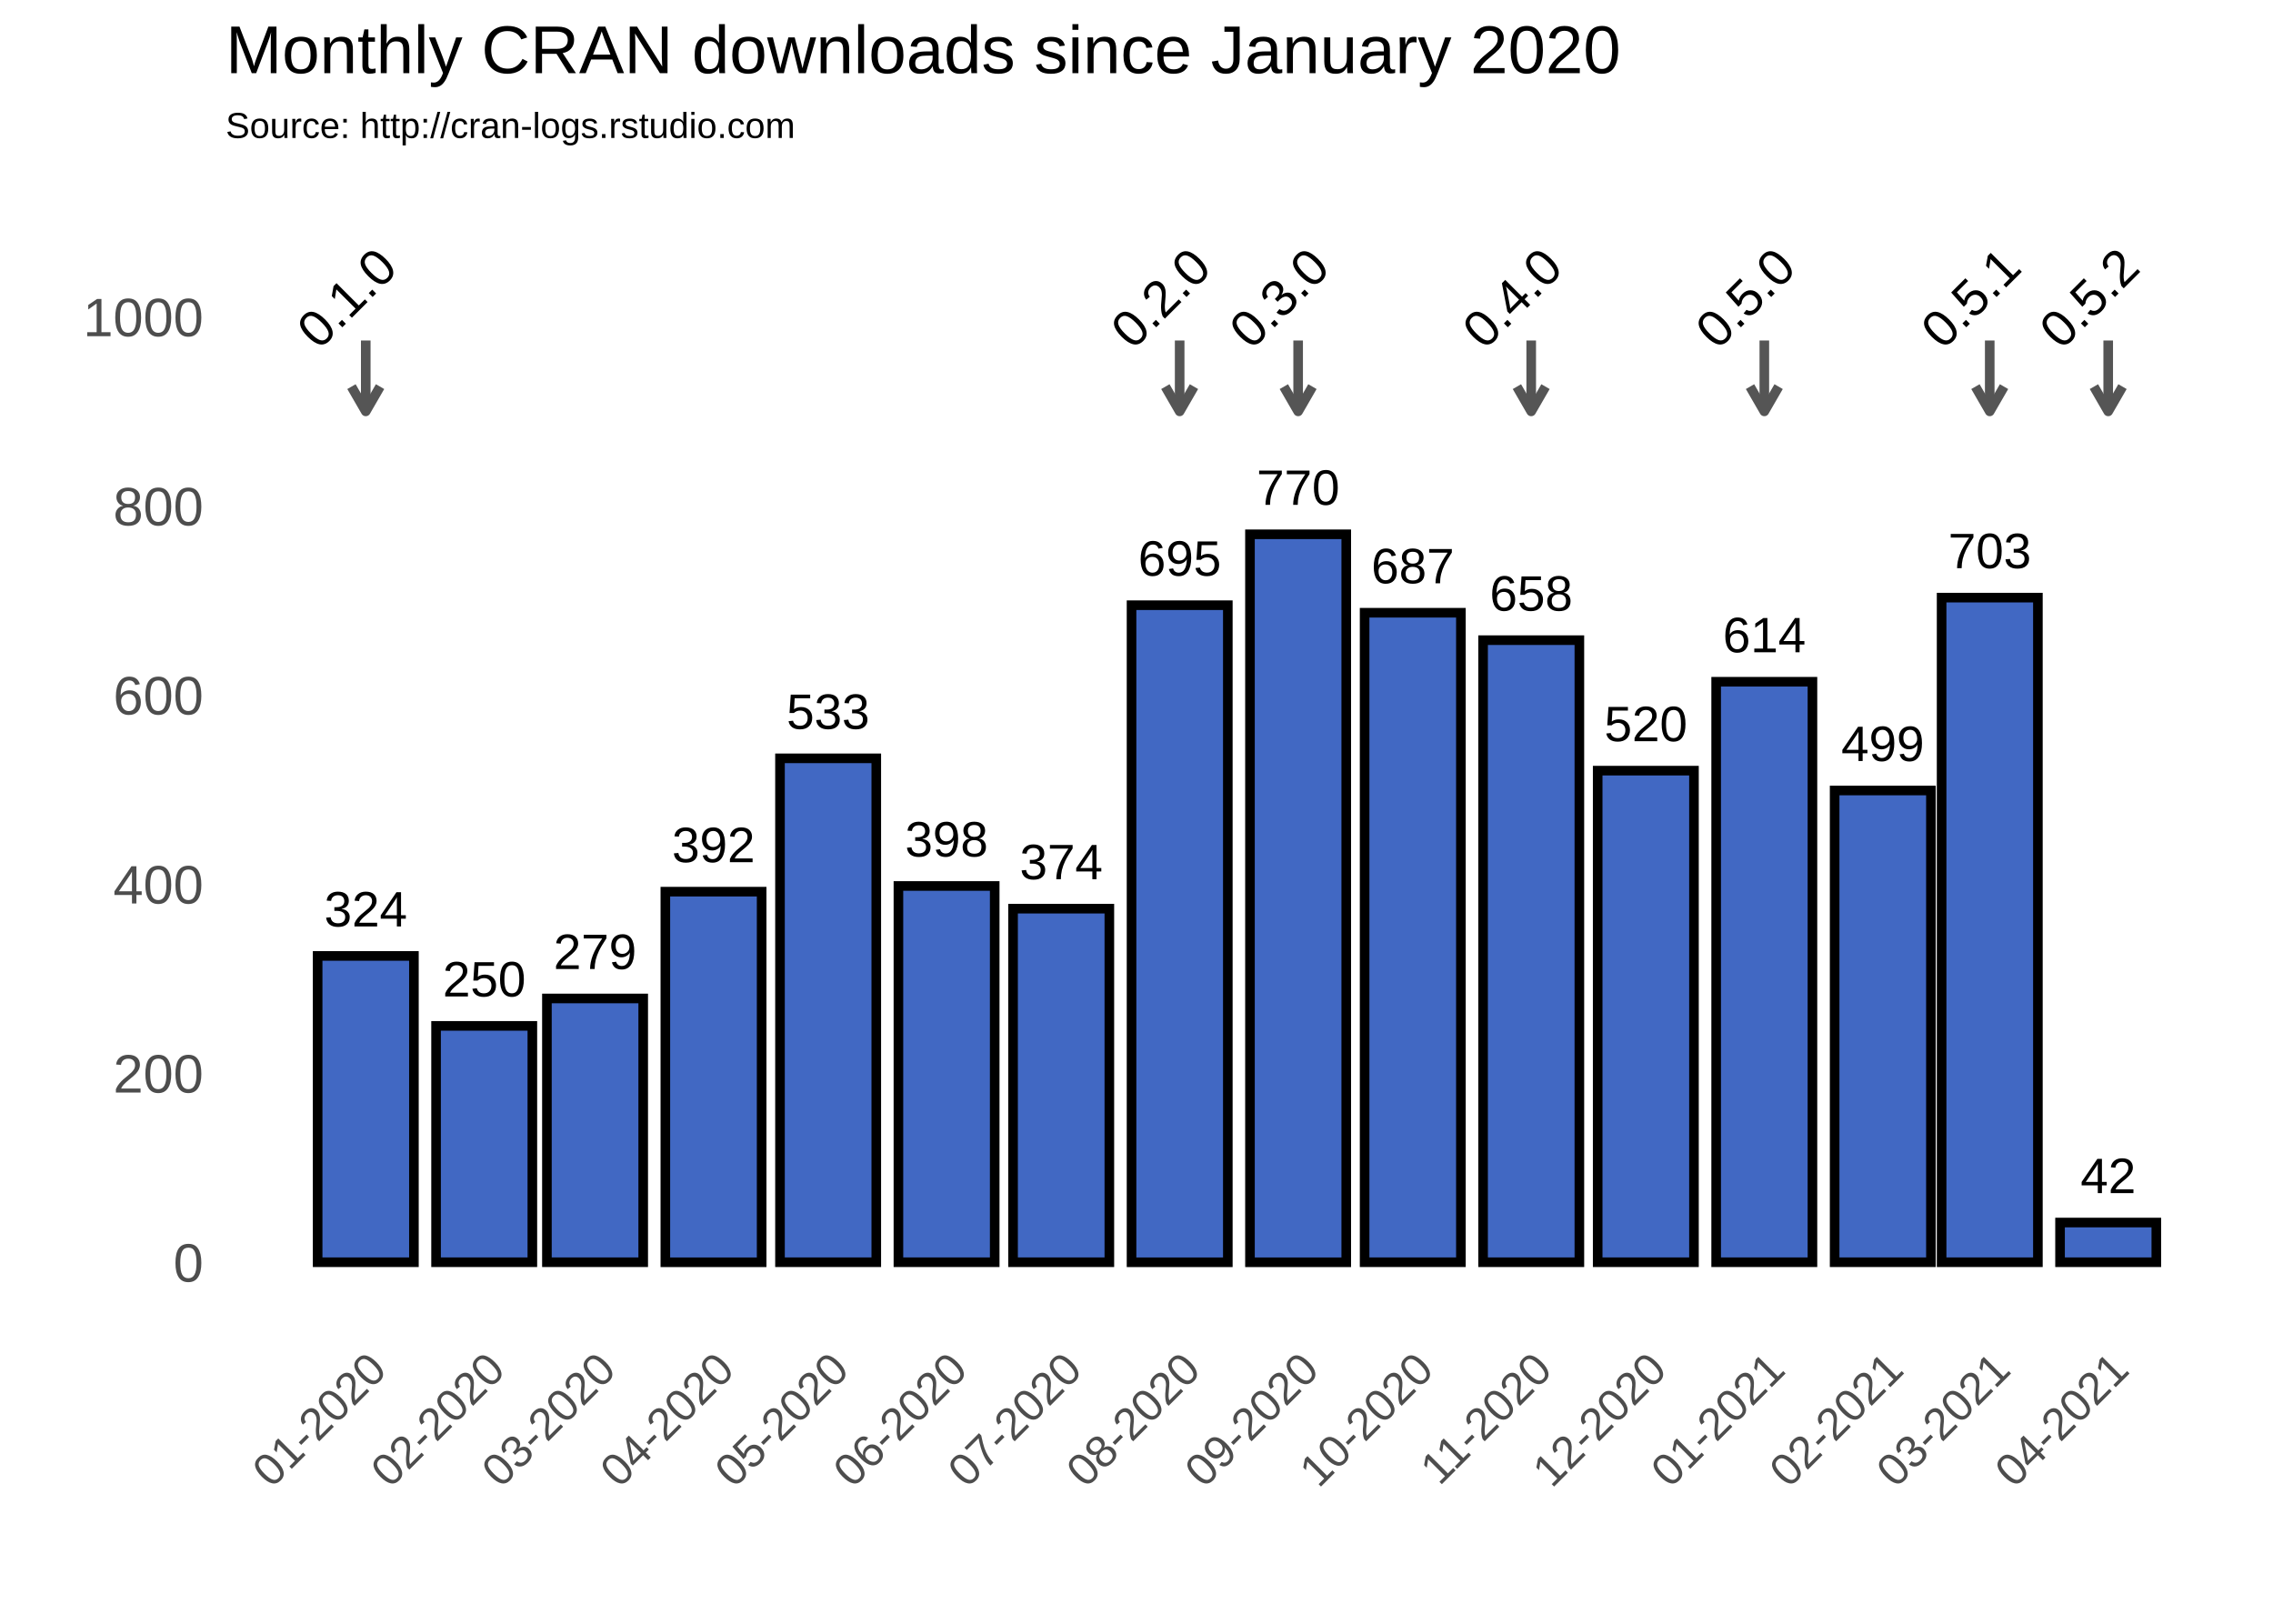
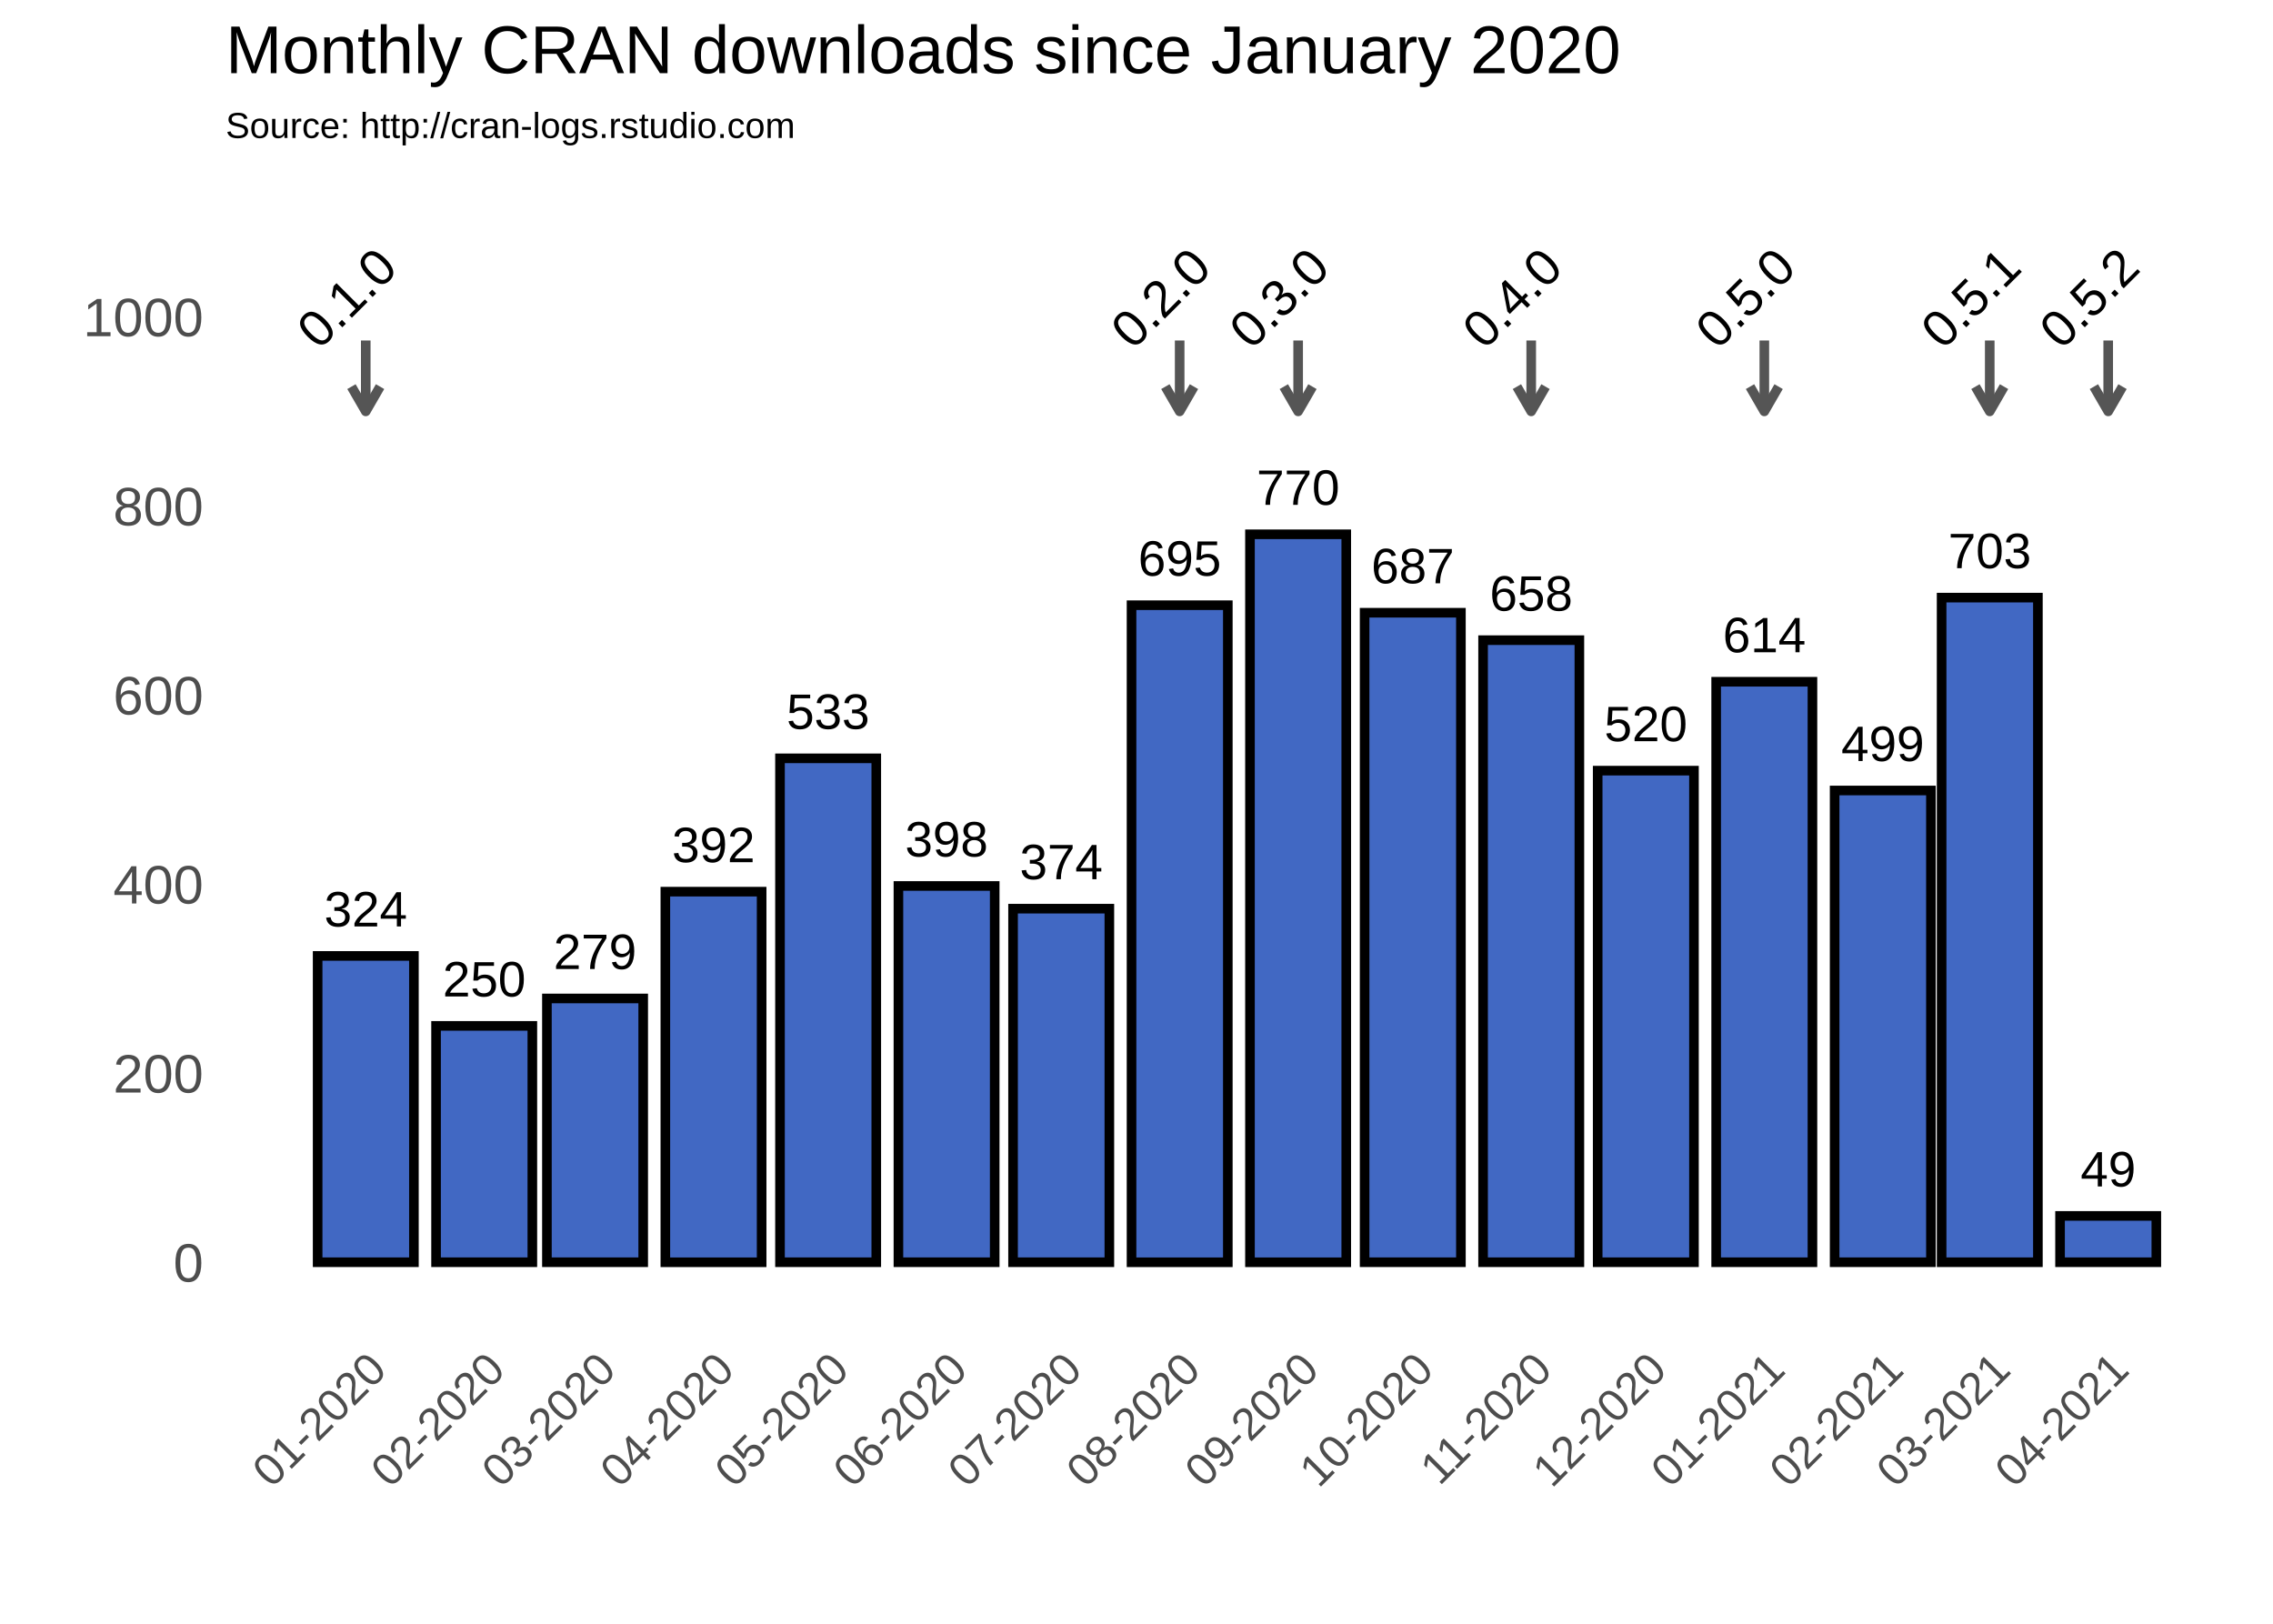
<svg xmlns="http://www.w3.org/2000/svg" class="svglite" width="504.00pt" height="360.00pt" viewBox="0 0 504.00 360.00">
  <defs>
    <style type="text/css">
    .svglite line, .svglite polyline, .svglite polygon, .svglite path, .svglite rect, .svglite circle {
      fill: none;
      stroke: #000000;
      stroke-linecap: round;
      stroke-linejoin: round;
      stroke-miterlimit: 10.00;
    }
  </style>
  </defs>
  <rect width="100%" height="100%" style="stroke: none; fill: #FFFFFF;" />
  <defs>
    <clipPath id="cpMC4wMHw1MDQuMDB8MC4wMHwzNjAuMDA=">
      <rect x="0.00" y="0.00" width="504.00" height="360.00" />
    </clipPath>
  </defs>
  <g clip-path="url(#cpMC4wMHw1MDQuMDB8MC4wMHwzNjAuMDA=)">
    <rect x="0.00" y="0.00" width="504.00" height="360.00" style="stroke-width: 1.07; stroke: #FFFFFF; fill: #FFFFFF;" />
  </g>
  <defs>
    <clipPath id="cpNTAuMDR8NDk4LjUyfDM3Ljc2fDI5MS4zOA==">
      <rect x="50.04" y="37.76" width="448.48" height="253.62" />
    </clipPath>
  </defs>
  <g clip-path="url(#cpNTAuMDR8NDk4LjUyfDM3Ljc2fDI5MS4zOA==)">
    <polyline points="50.04,258.89 498.52,258.89 " style="stroke-width: 0.53; stroke: #FFFFFF; stroke-linecap: butt;" />
    <polyline points="50.04,216.97 498.52,216.97 " style="stroke-width: 0.53; stroke: #FFFFFF; stroke-linecap: butt;" />
    <polyline points="50.04,175.05 498.52,175.05 " style="stroke-width: 0.53; stroke: #FFFFFF; stroke-linecap: butt;" />
    <polyline points="50.04,133.13 498.52,133.13 " style="stroke-width: 0.53; stroke: #FFFFFF; stroke-linecap: butt;" />
    <polyline points="50.04,91.21 498.52,91.21 " style="stroke-width: 0.53; stroke: #FFFFFF; stroke-linecap: butt;" />
    <polyline points="50.04,49.29 498.52,49.29 " style="stroke-width: 0.53; stroke: #FFFFFF; stroke-linecap: butt;" />
    <polyline points="54.84,291.38 54.84,37.76 " style="stroke-width: 0.53; stroke: #FFFFFF; stroke-linecap: butt;" />
    <polyline points="67.97,291.38 67.97,37.76 " style="stroke-width: 0.53; stroke: #FFFFFF; stroke-linecap: butt;" />
    <polyline points="94.24,291.38 94.24,37.76 " style="stroke-width: 0.53; stroke: #FFFFFF; stroke-linecap: butt;" />
    <polyline points="119.66,291.38 119.66,37.76 " style="stroke-width: 0.53; stroke: #FFFFFF; stroke-linecap: butt;" />
    <polyline points="145.07,291.38 145.07,37.76 " style="stroke-width: 0.53; stroke: #FFFFFF; stroke-linecap: butt;" />
    <polyline points="170.92,291.38 170.92,37.76 " style="stroke-width: 0.53; stroke: #FFFFFF; stroke-linecap: butt;" />
    <polyline points="196.76,291.38 196.76,37.76 " style="stroke-width: 0.53; stroke: #FFFFFF; stroke-linecap: butt;" />
    <polyline points="222.60,291.38 222.60,37.76 " style="stroke-width: 0.53; stroke: #FFFFFF; stroke-linecap: butt;" />
    <polyline points="248.44,291.38 248.44,37.76 " style="stroke-width: 0.53; stroke: #FFFFFF; stroke-linecap: butt;" />
    <polyline points="274.71,291.38 274.71,37.76 " style="stroke-width: 0.53; stroke: #FFFFFF; stroke-linecap: butt;" />
    <polyline points="300.55,291.38 300.55,37.76 " style="stroke-width: 0.53; stroke: #FFFFFF; stroke-linecap: butt;" />
    <polyline points="326.39,291.38 326.39,37.76 " style="stroke-width: 0.53; stroke: #FFFFFF; stroke-linecap: butt;" />
    <polyline points="352.23,291.38 352.23,37.76 " style="stroke-width: 0.53; stroke: #FFFFFF; stroke-linecap: butt;" />
    <polyline points="378.07,291.38 378.07,37.76 " style="stroke-width: 0.53; stroke: #FFFFFF; stroke-linecap: butt;" />
    <polyline points="404.34,291.38 404.34,37.76 " style="stroke-width: 0.53; stroke: #FFFFFF; stroke-linecap: butt;" />
    <polyline points="429.33,291.38 429.33,37.76 " style="stroke-width: 0.53; stroke: #FFFFFF; stroke-linecap: butt;" />
    <polyline points="454.33,291.38 454.33,37.76 " style="stroke-width: 0.53; stroke: #FFFFFF; stroke-linecap: butt;" />
    <polyline points="480.59,291.38 480.59,37.76 " style="stroke-width: 0.53; stroke: #FFFFFF; stroke-linecap: butt;" />
    <polyline points="493.72,291.38 493.72,37.76 " style="stroke-width: 0.53; stroke: #FFFFFF; stroke-linecap: butt;" />
    <polyline points="50.04,279.85 498.52,279.85 " style="stroke-width: 1.07; stroke: #FFFFFF; stroke-linecap: butt;" />
    <polyline points="50.04,237.93 498.52,237.93 " style="stroke-width: 1.07; stroke: #FFFFFF; stroke-linecap: butt;" />
    <polyline points="50.04,196.01 498.52,196.01 " style="stroke-width: 1.07; stroke: #FFFFFF; stroke-linecap: butt;" />
    <polyline points="50.04,154.09 498.52,154.09 " style="stroke-width: 1.07; stroke: #FFFFFF; stroke-linecap: butt;" />
    <polyline points="50.04,112.17 498.52,112.17 " style="stroke-width: 1.07; stroke: #FFFFFF; stroke-linecap: butt;" />
    <polyline points="50.04,70.25 498.52,70.25 " style="stroke-width: 1.07; stroke: #FFFFFF; stroke-linecap: butt;" />
    <polyline points="81.10,291.38 81.10,37.76 " style="stroke-width: 1.07; stroke: #FFFFFF; stroke-linecap: butt;" />
    <polyline points="107.37,291.38 107.37,37.76 " style="stroke-width: 1.07; stroke: #FFFFFF; stroke-linecap: butt;" />
    <polyline points="131.94,291.38 131.94,37.76 " style="stroke-width: 1.07; stroke: #FFFFFF; stroke-linecap: butt;" />
    <polyline points="158.21,291.38 158.21,37.76 " style="stroke-width: 1.07; stroke: #FFFFFF; stroke-linecap: butt;" />
    <polyline points="183.62,291.38 183.62,37.76 " style="stroke-width: 1.07; stroke: #FFFFFF; stroke-linecap: butt;" />
    <polyline points="209.89,291.38 209.89,37.76 " style="stroke-width: 1.07; stroke: #FFFFFF; stroke-linecap: butt;" />
    <polyline points="235.31,291.38 235.31,37.76 " style="stroke-width: 1.07; stroke: #FFFFFF; stroke-linecap: butt;" />
    <polyline points="261.57,291.38 261.57,37.76 " style="stroke-width: 1.07; stroke: #FFFFFF; stroke-linecap: butt;" />
    <polyline points="287.84,291.38 287.84,37.76 " style="stroke-width: 1.07; stroke: #FFFFFF; stroke-linecap: butt;" />
    <polyline points="313.26,291.38 313.26,37.76 " style="stroke-width: 1.07; stroke: #FFFFFF; stroke-linecap: butt;" />
    <polyline points="339.52,291.38 339.52,37.76 " style="stroke-width: 1.07; stroke: #FFFFFF; stroke-linecap: butt;" />
    <polyline points="364.94,291.38 364.94,37.76 " style="stroke-width: 1.07; stroke: #FFFFFF; stroke-linecap: butt;" />
    <polyline points="391.21,291.38 391.21,37.76 " style="stroke-width: 1.07; stroke: #FFFFFF; stroke-linecap: butt;" />
    <polyline points="417.47,291.38 417.47,37.76 " style="stroke-width: 1.07; stroke: #FFFFFF; stroke-linecap: butt;" />
    <polyline points="441.19,291.38 441.19,37.76 " style="stroke-width: 1.07; stroke: #FFFFFF; stroke-linecap: butt;" />
    <polyline points="467.46,291.38 467.46,37.76 " style="stroke-width: 1.07; stroke: #FFFFFF; stroke-linecap: butt;" />
    <rect x="70.43" y="211.94" width="21.35" height="67.91" style="stroke-width: 2.13; stroke-linecap: square; stroke-linejoin: miter; fill: #4168C3;" />
    <rect x="96.69" y="227.45" width="21.35" height="52.40" style="stroke-width: 2.13; stroke-linecap: square; stroke-linejoin: miter; fill: #4168C3;" />
    <rect x="121.27" y="221.37" width="21.35" height="58.48" style="stroke-width: 2.13; stroke-linecap: square; stroke-linejoin: miter; fill: #4168C3;" />
    <rect x="147.53" y="197.69" width="21.35" height="82.17" style="stroke-width: 2.13; stroke-linecap: square; stroke-linejoin: miter; fill: #4168C3;" />
    <rect x="172.95" y="168.13" width="21.35" height="111.72" style="stroke-width: 2.13; stroke-linecap: square; stroke-linejoin: miter; fill: #4168C3;" />
    <rect x="199.21" y="196.43" width="21.35" height="83.42" style="stroke-width: 2.13; stroke-linecap: square; stroke-linejoin: miter; fill: #4168C3;" />
    <rect x="224.63" y="201.46" width="21.35" height="78.39" style="stroke-width: 2.13; stroke-linecap: square; stroke-linejoin: miter; fill: #4168C3;" />
    <rect x="250.90" y="134.18" width="21.35" height="145.68" style="stroke-width: 2.13; stroke-linecap: square; stroke-linejoin: miter; fill: #4168C3;" />
    <rect x="277.16" y="118.46" width="21.35" height="161.40" style="stroke-width: 2.13; stroke-linecap: square; stroke-linejoin: miter; fill: #4168C3;" />
    <rect x="302.58" y="135.85" width="21.35" height="144.00" style="stroke-width: 2.13; stroke-linecap: square; stroke-linejoin: miter; fill: #4168C3;" />
    <rect x="328.85" y="141.93" width="21.35" height="137.92" style="stroke-width: 2.13; stroke-linecap: square; stroke-linejoin: miter; fill: #4168C3;" />
    <rect x="354.26" y="170.86" width="21.35" height="108.99" style="stroke-width: 2.13; stroke-linecap: square; stroke-linejoin: miter; fill: #4168C3;" />
    <rect x="380.53" y="151.15" width="21.35" height="128.70" style="stroke-width: 2.13; stroke-linecap: square; stroke-linejoin: miter; fill: #4168C3;" />
    <rect x="406.80" y="175.26" width="21.35" height="104.59" style="stroke-width: 2.13; stroke-linecap: square; stroke-linejoin: miter; fill: #4168C3;" />
    <rect x="430.52" y="132.50" width="21.35" height="147.35" style="stroke-width: 2.13; stroke-linecap: square; stroke-linejoin: miter; fill: #4168C3;" />
-     <rect x="456.78" y="271.05" width="21.35" height="8.80" style="stroke-width: 2.13; stroke-linecap: square; stroke-linejoin: miter; fill: #4168C3;" />
+     <rect x="456.78" y="269.58" width="21.35" height="10.27" style="stroke-width: 2.13; stroke-linecap: square; stroke-linejoin: miter; fill: #4168C3;" />
    <text x="81.10" y="205.41" text-anchor="middle" style="font-size: 11.04px; font-family: Arial;" textLength="18.40px" lengthAdjust="spacingAndGlyphs">324</text>
    <text x="107.37" y="220.92" text-anchor="middle" style="font-size: 11.04px; font-family: Arial;" textLength="18.40px" lengthAdjust="spacingAndGlyphs">250</text>
    <text x="131.94" y="214.84" text-anchor="middle" style="font-size: 11.04px; font-family: Arial;" textLength="18.40px" lengthAdjust="spacingAndGlyphs">279</text>
    <text x="158.21" y="191.16" text-anchor="middle" style="font-size: 11.04px; font-family: Arial;" textLength="18.40px" lengthAdjust="spacingAndGlyphs">392</text>
    <text x="183.62" y="161.60" text-anchor="middle" style="font-size: 11.04px; font-family: Arial;" textLength="18.40px" lengthAdjust="spacingAndGlyphs">533</text>
    <text x="209.89" y="189.90" text-anchor="middle" style="font-size: 11.04px; font-family: Arial;" textLength="18.40px" lengthAdjust="spacingAndGlyphs">398</text>
    <text x="235.31" y="194.93" text-anchor="middle" style="font-size: 11.04px; font-family: Arial;" textLength="18.40px" lengthAdjust="spacingAndGlyphs">374</text>
    <text x="261.57" y="127.64" text-anchor="middle" style="font-size: 11.04px; font-family: Arial;" textLength="18.40px" lengthAdjust="spacingAndGlyphs">695</text>
    <text x="287.84" y="111.92" text-anchor="middle" style="font-size: 11.04px; font-family: Arial;" textLength="18.40px" lengthAdjust="spacingAndGlyphs">770</text>
    <text x="313.26" y="129.32" text-anchor="middle" style="font-size: 11.04px; font-family: Arial;" textLength="18.40px" lengthAdjust="spacingAndGlyphs">687</text>
    <text x="339.52" y="135.40" text-anchor="middle" style="font-size: 11.04px; font-family: Arial;" textLength="18.40px" lengthAdjust="spacingAndGlyphs">658</text>
    <text x="364.94" y="164.33" text-anchor="middle" style="font-size: 11.04px; font-family: Arial;" textLength="18.40px" lengthAdjust="spacingAndGlyphs">520</text>
    <text x="391.21" y="144.62" text-anchor="middle" style="font-size: 11.04px; font-family: Arial;" textLength="18.40px" lengthAdjust="spacingAndGlyphs">614</text>
    <text x="417.47" y="168.73" text-anchor="middle" style="font-size: 11.04px; font-family: Arial;" textLength="18.40px" lengthAdjust="spacingAndGlyphs">499</text>
    <text x="441.19" y="125.97" text-anchor="middle" style="font-size: 11.04px; font-family: Arial;" textLength="18.40px" lengthAdjust="spacingAndGlyphs">703</text>
-     <text x="467.46" y="264.52" text-anchor="middle" style="font-size: 11.04px; font-family: Arial;" textLength="12.27px" lengthAdjust="spacingAndGlyphs">42</text>
+     <text x="467.46" y="263.05" text-anchor="middle" style="font-size: 11.04px; font-family: Arial;" textLength="12.27px" lengthAdjust="spacingAndGlyphs">49</text>
    <line x1="81.10" y1="75.49" x2="81.10" y2="91.21" style="stroke-width: 2.13; stroke: #555555; stroke-linecap: butt;" />
    <polyline points="77.93,85.72 81.10,91.21 84.27,85.72 " style="stroke-width: 2.13; stroke: #555555; stroke-linecap: butt;" />
    <line x1="261.57" y1="75.49" x2="261.57" y2="91.21" style="stroke-width: 2.13; stroke: #555555; stroke-linecap: butt;" />
    <polyline points="258.40,85.72 261.57,91.21 264.74,85.72 " style="stroke-width: 2.13; stroke: #555555; stroke-linecap: butt;" />
    <line x1="287.84" y1="75.49" x2="287.84" y2="91.21" style="stroke-width: 2.13; stroke: #555555; stroke-linecap: butt;" />
    <polyline points="284.67,85.72 287.84,91.21 291.01,85.72 " style="stroke-width: 2.13; stroke: #555555; stroke-linecap: butt;" />
    <line x1="339.52" y1="75.49" x2="339.52" y2="91.21" style="stroke-width: 2.13; stroke: #555555; stroke-linecap: butt;" />
    <polyline points="336.35,85.72 339.52,91.21 342.69,85.72 " style="stroke-width: 2.13; stroke: #555555; stroke-linecap: butt;" />
    <line x1="391.21" y1="75.49" x2="391.21" y2="91.21" style="stroke-width: 2.13; stroke: #555555; stroke-linecap: butt;" />
    <polyline points="388.04,85.72 391.21,91.21 394.38,85.72 " style="stroke-width: 2.13; stroke: #555555; stroke-linecap: butt;" />
    <line x1="441.19" y1="75.49" x2="441.19" y2="91.21" style="stroke-width: 2.13; stroke: #555555; stroke-linecap: butt;" />
    <polyline points="438.02,85.72 441.19,91.21 444.36,85.72 " style="stroke-width: 2.13; stroke: #555555; stroke-linecap: butt;" />
    <line x1="467.46" y1="75.49" x2="467.46" y2="91.21" style="stroke-width: 2.13; stroke: #555555; stroke-linecap: butt;" />
    <polyline points="464.29,85.72 467.46,91.21 470.63,85.72 " style="stroke-width: 2.13; stroke: #555555; stroke-linecap: butt;" />
    <text transform="translate(79.66,68.81) rotate(-45)" text-anchor="middle" style="font-size: 11.38px; font-family: Arial;" textLength="25.31px" lengthAdjust="spacingAndGlyphs">0.1.0</text>
    <text transform="translate(260.13,68.81) rotate(-45)" text-anchor="middle" style="font-size: 11.38px; font-family: Arial;" textLength="25.31px" lengthAdjust="spacingAndGlyphs">0.2.0</text>
    <text transform="translate(286.40,68.81) rotate(-45)" text-anchor="middle" style="font-size: 11.38px; font-family: Arial;" textLength="25.31px" lengthAdjust="spacingAndGlyphs">0.3.0</text>
    <text transform="translate(338.08,68.81) rotate(-45)" text-anchor="middle" style="font-size: 11.38px; font-family: Arial;" textLength="25.31px" lengthAdjust="spacingAndGlyphs">0.4.0</text>
    <text transform="translate(389.77,68.81) rotate(-45)" text-anchor="middle" style="font-size: 11.38px; font-family: Arial;" textLength="25.31px" lengthAdjust="spacingAndGlyphs">0.5.0</text>
    <text transform="translate(439.75,68.81) rotate(-45)" text-anchor="middle" style="font-size: 11.38px; font-family: Arial;" textLength="25.31px" lengthAdjust="spacingAndGlyphs">0.5.1</text>
    <text transform="translate(466.02,68.81) rotate(-45)" text-anchor="middle" style="font-size: 11.38px; font-family: Arial;" textLength="25.31px" lengthAdjust="spacingAndGlyphs">0.5.2</text>
  </g>
  <g clip-path="url(#cpMC4wMHw1MDQuMDB8MC4wMHwzNjAuMDA=)">
    <text x="45.11" y="284.15" text-anchor="end" style="font-size: 12.00px; fill: #4D4D4D; font-family: Arial;" textLength="6.67px" lengthAdjust="spacingAndGlyphs">0</text>
    <text x="45.11" y="242.23" text-anchor="end" style="font-size: 12.00px; fill: #4D4D4D; font-family: Arial;" textLength="20.02px" lengthAdjust="spacingAndGlyphs">200</text>
    <text x="45.11" y="200.31" text-anchor="end" style="font-size: 12.00px; fill: #4D4D4D; font-family: Arial;" textLength="20.02px" lengthAdjust="spacingAndGlyphs">400</text>
    <text x="45.11" y="158.39" text-anchor="end" style="font-size: 12.00px; fill: #4D4D4D; font-family: Arial;" textLength="20.02px" lengthAdjust="spacingAndGlyphs">600</text>
    <text x="45.11" y="116.47" text-anchor="end" style="font-size: 12.00px; fill: #4D4D4D; font-family: Arial;" textLength="20.02px" lengthAdjust="spacingAndGlyphs">800</text>
    <text x="45.11" y="74.54" text-anchor="end" style="font-size: 12.00px; fill: #4D4D4D; font-family: Arial;" textLength="26.70px" lengthAdjust="spacingAndGlyphs">1000</text>
    <text transform="translate(86.17,304.17) rotate(-45)" text-anchor="end" style="font-size: 10.00px; fill: #4D4D4D; font-family: Arial;" textLength="36.73px" lengthAdjust="spacingAndGlyphs">01-2020</text>
    <text transform="translate(112.44,304.17) rotate(-45)" text-anchor="end" style="font-size: 10.00px; fill: #4D4D4D; font-family: Arial;" textLength="36.73px" lengthAdjust="spacingAndGlyphs">02-2020</text>
    <text transform="translate(137.01,304.17) rotate(-45)" text-anchor="end" style="font-size: 10.00px; fill: #4D4D4D; font-family: Arial;" textLength="36.73px" lengthAdjust="spacingAndGlyphs">03-2020</text>
    <text transform="translate(163.27,304.17) rotate(-45)" text-anchor="end" style="font-size: 10.00px; fill: #4D4D4D; font-family: Arial;" textLength="36.73px" lengthAdjust="spacingAndGlyphs">04-2020</text>
    <text transform="translate(188.69,304.17) rotate(-45)" text-anchor="end" style="font-size: 10.00px; fill: #4D4D4D; font-family: Arial;" textLength="36.73px" lengthAdjust="spacingAndGlyphs">05-2020</text>
    <text transform="translate(214.96,304.17) rotate(-45)" text-anchor="end" style="font-size: 10.00px; fill: #4D4D4D; font-family: Arial;" textLength="36.73px" lengthAdjust="spacingAndGlyphs">06-2020</text>
    <text transform="translate(240.37,304.17) rotate(-45)" text-anchor="end" style="font-size: 10.00px; fill: #4D4D4D; font-family: Arial;" textLength="36.73px" lengthAdjust="spacingAndGlyphs">07-2020</text>
    <text transform="translate(266.64,304.17) rotate(-45)" text-anchor="end" style="font-size: 10.00px; fill: #4D4D4D; font-family: Arial;" textLength="36.73px" lengthAdjust="spacingAndGlyphs">08-2020</text>
    <text transform="translate(292.90,304.17) rotate(-45)" text-anchor="end" style="font-size: 10.00px; fill: #4D4D4D; font-family: Arial;" textLength="36.73px" lengthAdjust="spacingAndGlyphs">09-2020</text>
    <text transform="translate(318.32,304.17) rotate(-45)" text-anchor="end" style="font-size: 10.00px; fill: #4D4D4D; font-family: Arial;" textLength="36.73px" lengthAdjust="spacingAndGlyphs">10-2020</text>
    <text transform="translate(344.59,304.17) rotate(-45)" text-anchor="end" style="font-size: 10.00px; fill: #4D4D4D; font-family: Arial;" textLength="35.99px" lengthAdjust="spacingAndGlyphs">11-2020</text>
    <text transform="translate(370.01,304.17) rotate(-45)" text-anchor="end" style="font-size: 10.00px; fill: #4D4D4D; font-family: Arial;" textLength="36.73px" lengthAdjust="spacingAndGlyphs">12-2020</text>
    <text transform="translate(396.27,304.17) rotate(-45)" text-anchor="end" style="font-size: 10.00px; fill: #4D4D4D; font-family: Arial;" textLength="36.73px" lengthAdjust="spacingAndGlyphs">01-2021</text>
    <text transform="translate(422.54,304.17) rotate(-45)" text-anchor="end" style="font-size: 10.00px; fill: #4D4D4D; font-family: Arial;" textLength="36.73px" lengthAdjust="spacingAndGlyphs">02-2021</text>
    <text transform="translate(446.26,304.17) rotate(-45)" text-anchor="end" style="font-size: 10.00px; fill: #4D4D4D; font-family: Arial;" textLength="36.73px" lengthAdjust="spacingAndGlyphs">03-2021</text>
    <text transform="translate(472.53,304.17) rotate(-45)" text-anchor="end" style="font-size: 10.00px; fill: #4D4D4D; font-family: Arial;" textLength="36.73px" lengthAdjust="spacingAndGlyphs">04-2021</text>
    <text x="50.04" y="30.59" style="font-size: 8.00px; font-family: Arial;" textLength="126.32px" lengthAdjust="spacingAndGlyphs">Source: http://cran-logs.rstudio.com</text>
    <text x="50.04" y="16.22" style="font-size: 15.00px; font-family: Arial;" textLength="309.25px" lengthAdjust="spacingAndGlyphs">Monthly CRAN downloads since January 2020</text>
  </g>
</svg>
